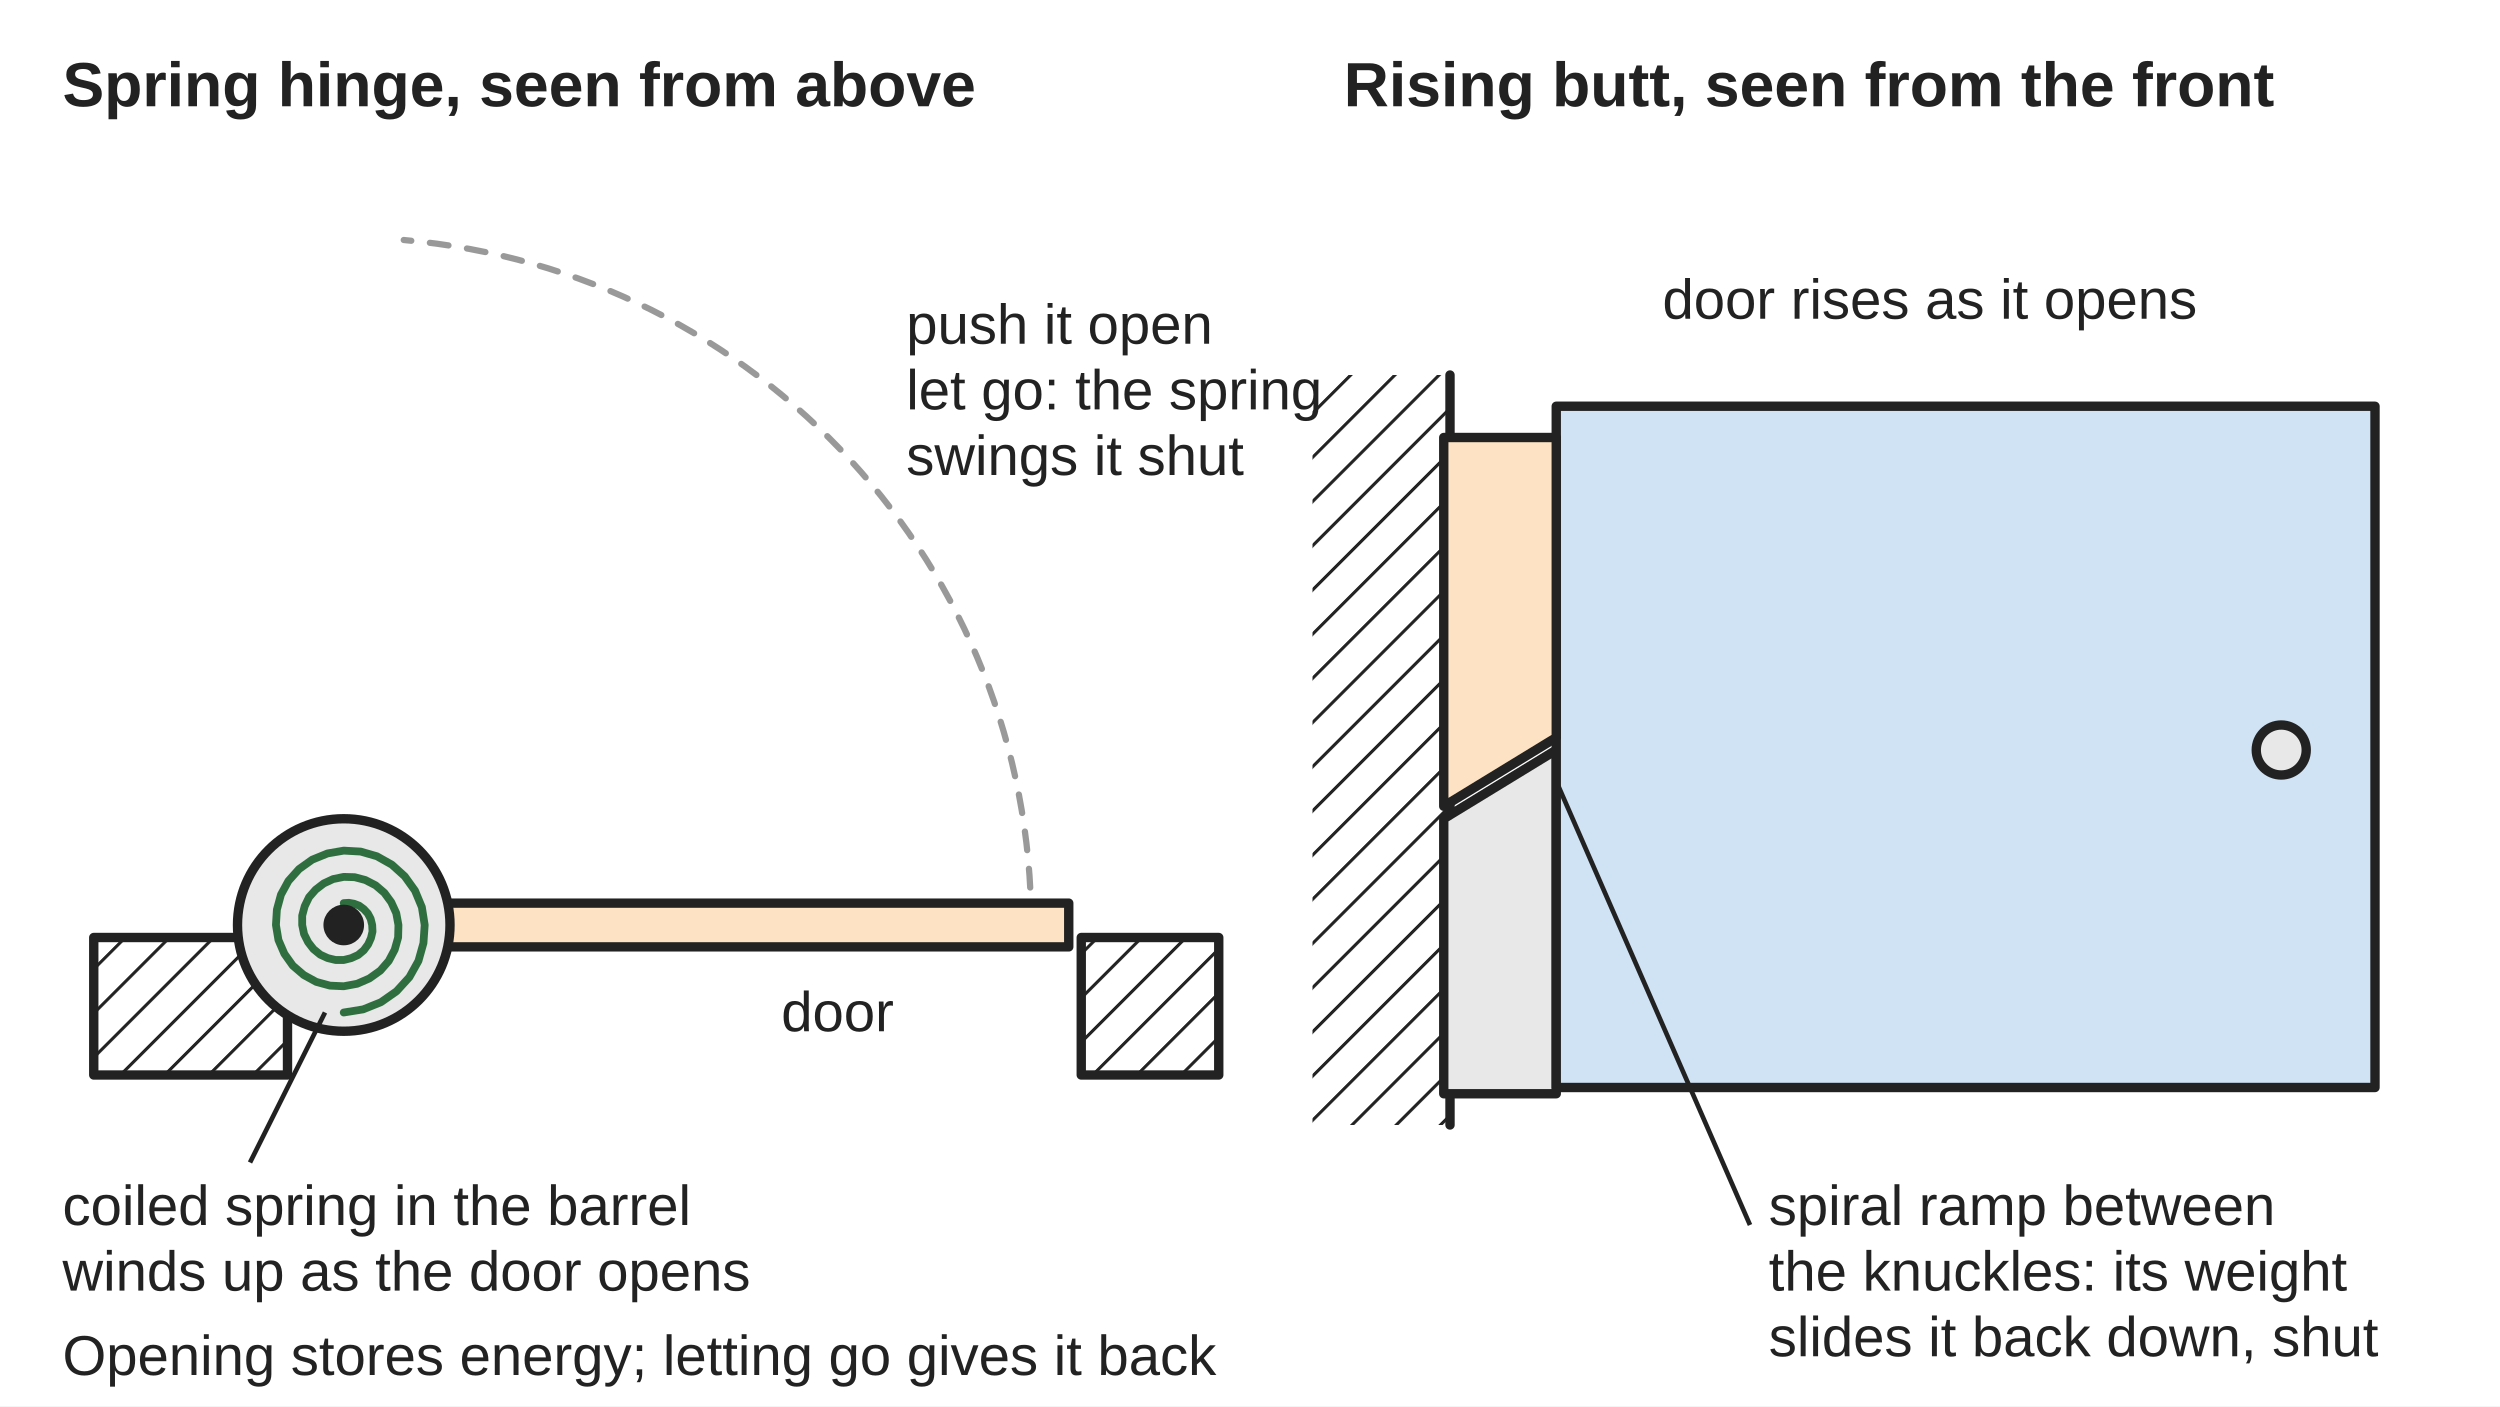
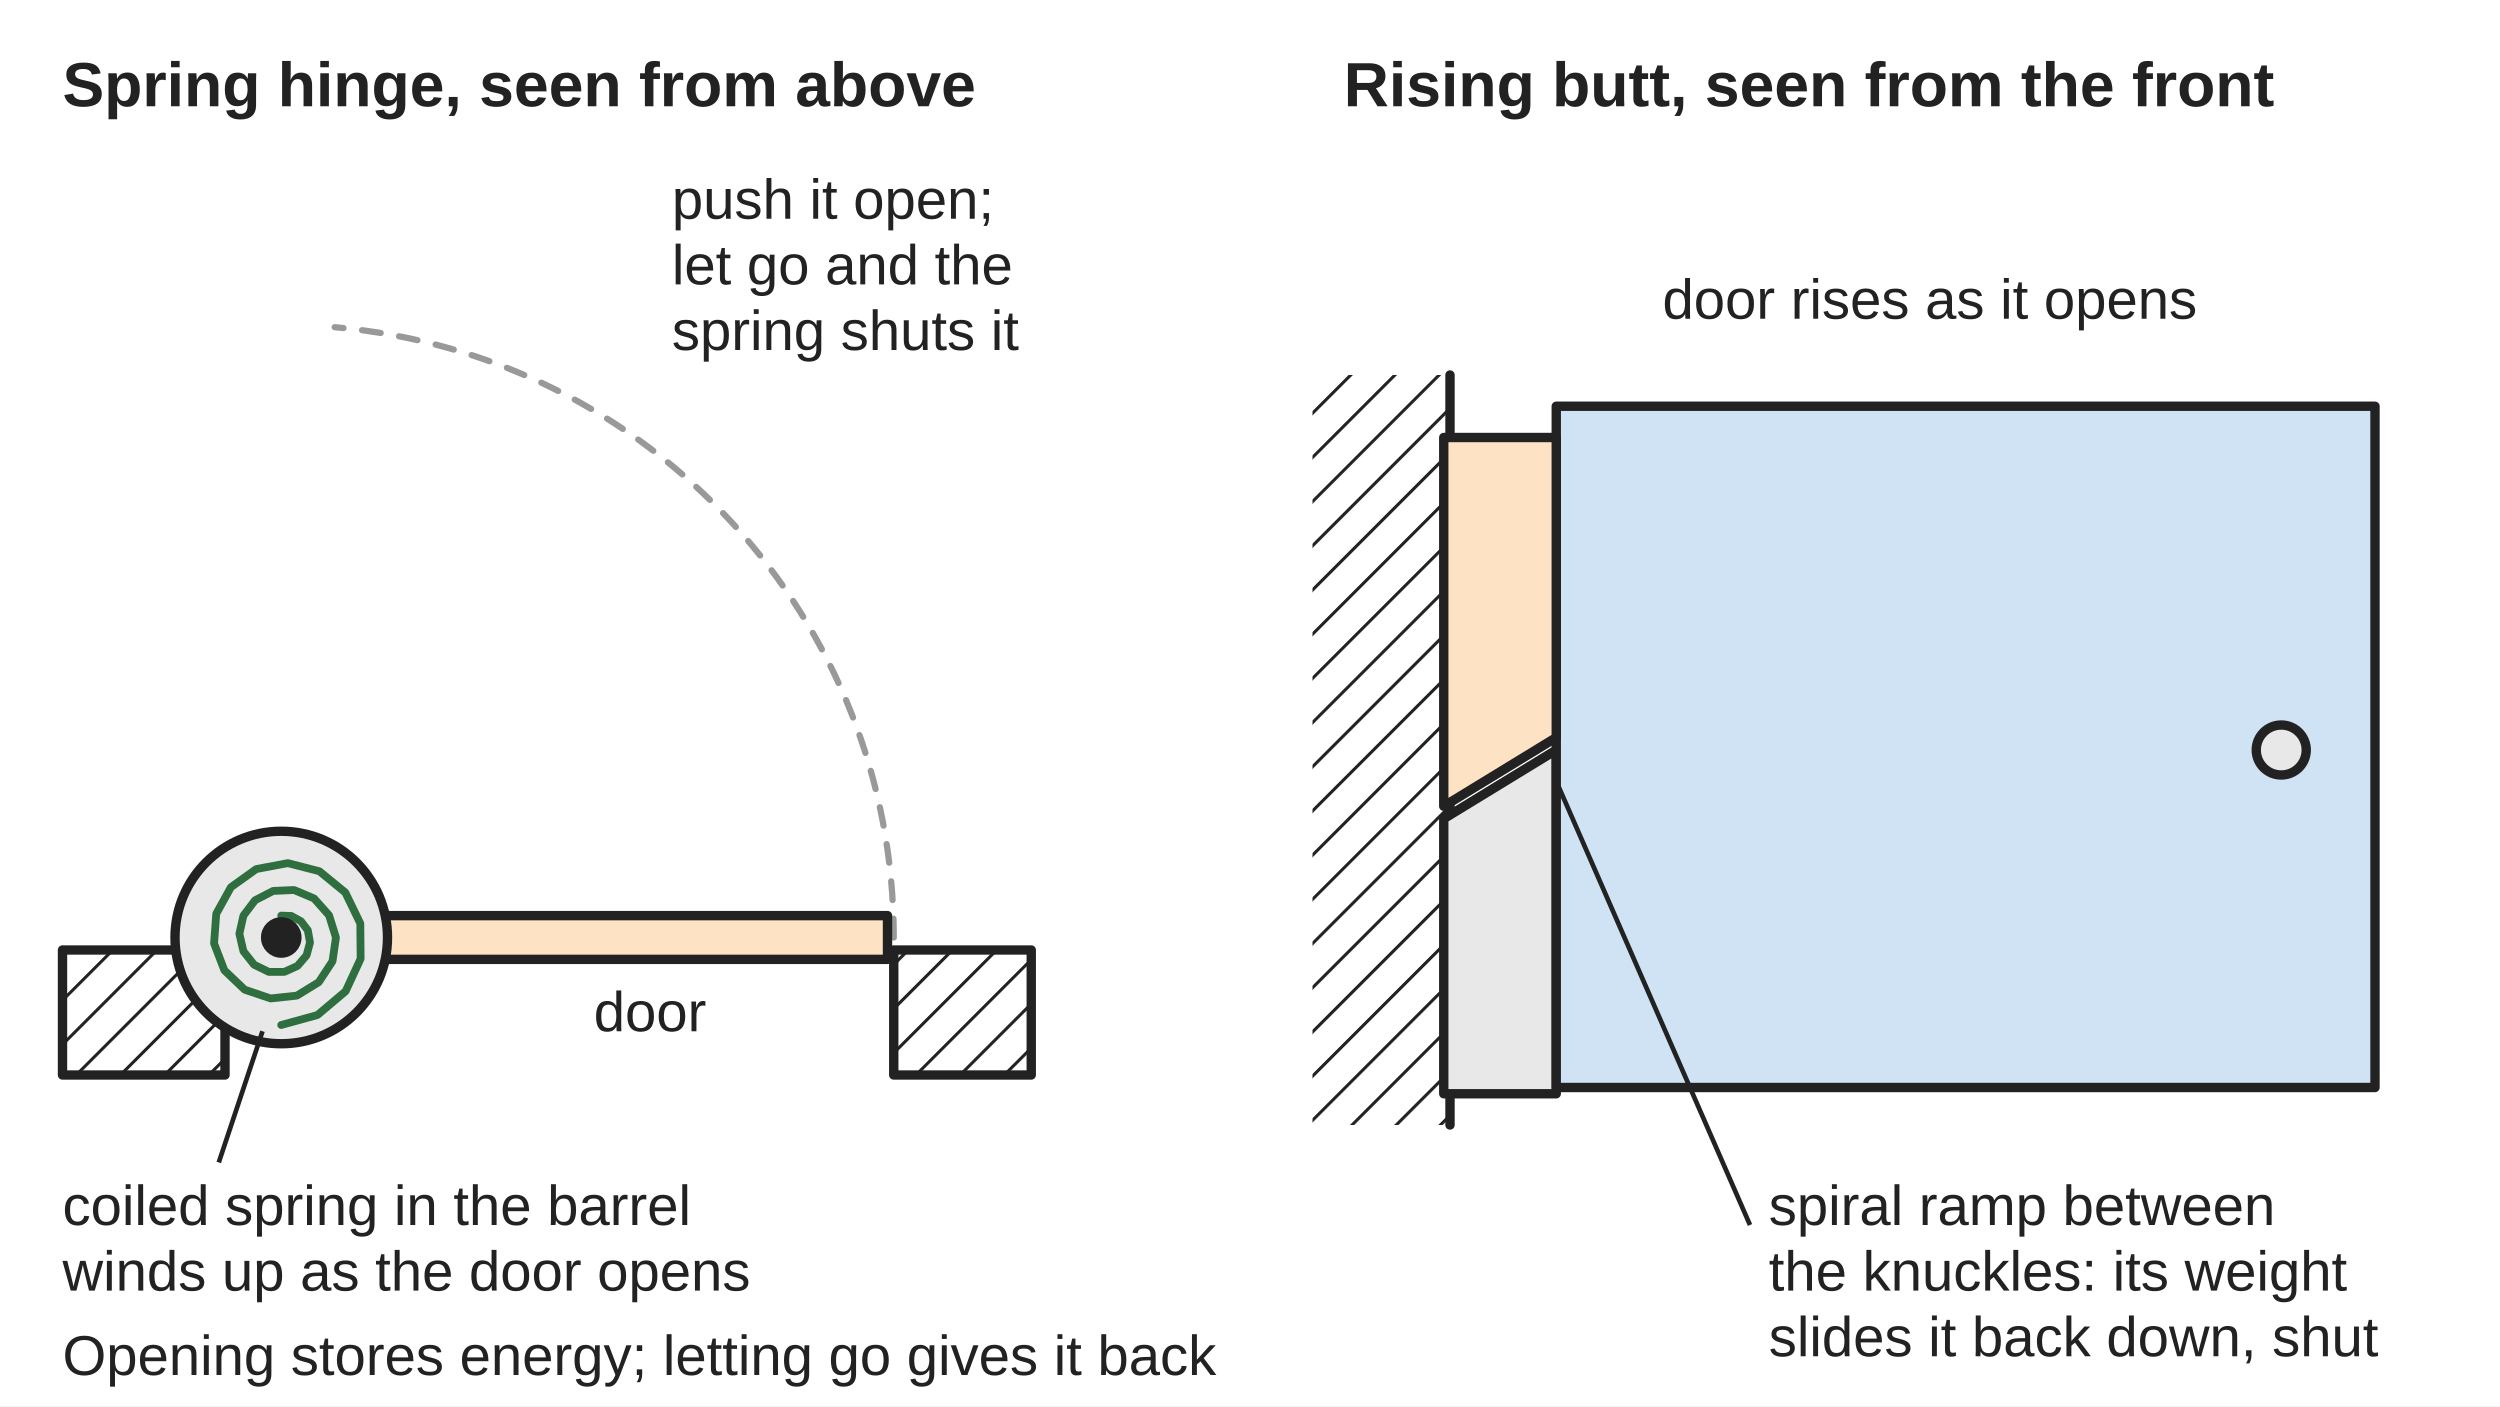
<svg xmlns="http://www.w3.org/2000/svg" viewBox="0 0 800 450" width="800" height="450" role="img">
  <rect width="800" height="450" fill="#ffffff" />
  <defs>
    <marker id="ah" viewBox="0 0 10 10" refX="8" refY="5" markerWidth="5" markerHeight="5" orient="auto-start-reverse">
      <path d="M0,0 L10,5 L0,10 z" fill="#d1495b" />
    </marker>
    <pattern id="hatch" width="10" height="10" patternUnits="userSpaceOnUse" patternTransform="rotate(45)">
      <line x1="0" y1="0" x2="0" y2="10" stroke="#222" stroke-width="2" />
    </pattern>
  </defs>
  <g stroke="#222" stroke-width="3" stroke-linejoin="round" stroke-linecap="round">
-     <rect x="30" y="300" width="62" height="44" fill="url(#hatch)" />
-     <rect x="346" y="300" width="44" height="44" fill="url(#hatch)" />
-     <path d="M330,296 A220,220 0 0 0 129.2,76.8" fill="none" stroke="#999999" stroke-width="2" stroke-dasharray="6 6" />
+     <rect x="20" y="304" width="52" height="40" fill="url(#hatch)" />
+     <rect x="286" y="304" width="44" height="40" fill="url(#hatch)" />
+     <path d="M286,300 A196,196 0 0 0 107.1,104.7" fill="none" stroke="#999999" stroke-width="2" stroke-dasharray="6 6" />
    <g>
-       <animateTransform attributeName="transform" type="rotate" values="0 110 296;0 110 296;-3.7 110 296;-13.3 110 296;-26.9 110 296;-42.5 110 296;-58.1 110 296;-71.7 110 296;-81.3 110 296;-85 110 296;-85 110 296;-83.7 110 296;-79.7 110 296;-73 110 296;-63.8 110 296;-51.8 110 296;-37.2 110 296;-19.9 110 296;0 110 296;0 110 296" keyTimes="0;0.08;0.115;0.15;0.185;0.22;0.255;0.29;0.325;0.36;0.52;0.555;0.59;0.625;0.66;0.695;0.73;0.765;0.8;1" dur="5s" repeatCount="indefinite" />
-       <rect x="110" y="289" width="232" height="14" fill="#fde2c4" />
+       <animateTransform attributeName="transform" type="rotate" values="0 90 300;0 90 300;-8.8 90 300;-29.9 90 300;-55.1 90 300;-76.2 90 300;-85 90 300;-85 90 300;-81.6 90 300;-71.4 90 300;-54.4 90 300;-30.6 90 300;0 90 300;0 90 300" keyTimes="0;0.08;0.136;0.192;0.248;0.304;0.36;0.52;0.576;0.632;0.688;0.744;0.8;1" dur="5s" repeatCount="indefinite" />
+       <rect x="90" y="293" width="194" height="14" fill="#fde2c4" />
    </g>
-     <circle cx="110" cy="296" r="34" fill="#e8e8e8" />
-     <path d="M110,289 L111.6,288.9 L113.3,289.2 L114.9,289.8 L116.4,290.9 L117.7,292.3 L118.6,294 L119.1,296 L119.2,298.1 L118.7,300.2 L117.8,302.2 L116.4,304.1 L114.6,305.6 L112.4,306.6 L110,307.2 L107.4,307.2 L104.9,306.6 L102.5,305.5 L100.3,303.7 L98.6,301.5 L97.3,298.9 L96.7,296 L96.7,293 L97.5,290 L98.9,287.1 L101,284.7 L103.6,282.7 L106.6,281.3 L110,280.6 L113.5,280.7 L116.9,281.6 L120.2,283.3 L123,285.7 L125.2,288.7 L126.8,292.2 L127.5,296 L127.4,300 L126.3,303.9 L124.4,307.5 L121.7,310.6 L118.2,313.1 L114.3,314.8 L110,315.6 L105.6,315.4 L101.2,314.2 L97.2,312 L93.7,309 L91,305.2 L89.1,300.8 L88.3,296 L88.6,291.1 L89.9,286.3 L92.3,281.9 L95.7,278.1 L99.9,275.1 L104.8,273.1 L110,272.2 L115.4,272.5 L120.6,274 L125.4,276.7 L129.5,280.4 L132.8,285 L135,290.3 L135.9,296 L135.5,301.8 L133.9,307.5 L131,312.7 L126.9,317.2 L121.9,320.7 L116.2,323 L110,324" fill="none" stroke="#2f6f3f" stroke-width="2.5">
-       <animate attributeName="d" values="M110,289 L111.6,288.9 L113.3,289.2 L114.9,289.8 L116.4,290.9 L117.7,292.3 L118.6,294 L119.1,296 L119.2,298.1 L118.7,300.2 L117.8,302.2 L116.4,304.1 L114.6,305.6 L112.4,306.6 L110,307.2 L107.4,307.2 L104.9,306.6 L102.5,305.5 L100.3,303.7 L98.6,301.5 L97.3,298.9 L96.7,296 L96.7,293 L97.5,290 L98.9,287.1 L101,284.7 L103.6,282.7 L106.6,281.3 L110,280.6 L113.5,280.7 L116.9,281.6 L120.2,283.3 L123,285.7 L125.2,288.7 L126.8,292.2 L127.5,296 L127.4,300 L126.3,303.9 L124.4,307.5 L121.7,310.6 L118.2,313.1 L114.3,314.8 L110,315.6 L105.6,315.4 L101.2,314.2 L97.2,312 L93.7,309 L91,305.2 L89.1,300.8 L88.3,296 L88.6,291.1 L89.9,286.3 L92.3,281.9 L95.7,278.1 L99.9,275.1 L104.8,273.1 L110,272.2 L115.4,272.5 L120.6,274 L125.4,276.7 L129.5,280.4 L132.8,285 L135,290.3 L135.9,296 L135.5,301.8 L133.9,307.5 L131,312.7 L126.9,317.2 L121.9,320.7 L116.2,323 L110,324;M110,289 L111.6,288.9 L113.3,289.2 L114.9,289.8 L116.4,290.9 L117.7,292.3 L118.6,294 L119.1,296 L119.2,298.1 L118.7,300.2 L117.8,302.2 L116.4,304.1 L114.6,305.6 L112.4,306.6 L110,307.2 L107.4,307.2 L104.9,306.6 L102.5,305.5 L100.3,303.7 L98.6,301.5 L97.3,298.9 L96.7,296 L96.7,293 L97.5,290 L98.9,287.1 L101,284.7 L103.6,282.7 L106.6,281.3 L110,280.6 L113.5,280.7 L116.9,281.6 L120.2,283.3 L123,285.7 L125.2,288.7 L126.8,292.2 L127.5,296 L127.4,300 L126.3,303.9 L124.4,307.5 L121.7,310.6 L118.2,313.1 L114.3,314.8 L110,315.6 L105.6,315.4 L101.2,314.2 L97.2,312 L93.7,309 L91,305.2 L89.1,300.8 L88.3,296 L88.6,291.1 L89.9,286.3 L92.3,281.9 L95.7,278.1 L99.9,275.1 L104.8,273.1 L110,272.2 L115.4,272.5 L120.6,274 L125.4,276.7 L129.5,280.4 L132.8,285 L135,290.3 L135.9,296 L135.5,301.8 L133.9,307.5 L131,312.7 L126.9,317.2 L121.9,320.7 L116.2,323 L110,324;M109.6,289 L111.2,288.8 L112.9,289 L114.5,289.5 L116.1,290.5 L117.4,291.9 L118.5,293.5 L119.1,295.5 L119.3,297.6 L119,299.7 L118.1,301.8 L116.8,303.7 L115.1,305.3 L113,306.5 L110.6,307.2 L108,307.3 L105.4,306.9 L102.9,305.8 L100.7,304.2 L98.8,302 L97.5,299.5 L96.7,296.6 L96.6,293.6 L97.2,290.5 L98.5,287.6 L100.5,285 L103,282.9 L106.1,281.4 L109.4,280.6 L112.9,280.6 L116.4,281.3 L119.7,282.9 L122.6,285.2 L125,288.2 L126.6,291.6 L127.5,295.4 L127.5,299.4 L126.5,303.4 L124.7,307 L122.1,310.3 L118.7,312.9 L114.8,314.7 L110.5,315.6 L106.1,315.5 L101.7,314.4 L97.6,312.3 L94,309.3 L91.2,305.6 L89.2,301.2 L88.3,296.4 L88.5,291.5 L89.7,286.7 L92.1,282.2 L95.4,278.3 L99.6,275.2 L104.5,273.2 L109.7,272.2 L115.1,272.4 L120.3,273.9 L125.2,276.5 L129.4,280.2 L132.7,284.8 L134.9,290.1 L135.9,295.8 L135.6,301.7 L133.9,307.4 L131,312.6 L127,317.1 L121.9,320.7 L116.2,323 L110,324;M108.4,289.2 L110,288.7 L111.7,288.6 L113.4,288.9 L115.1,289.6 L116.7,290.8 L118,292.3 L118.9,294.1 L119.4,296.2 L119.4,298.4 L118.9,300.6 L117.9,302.7 L116.3,304.5 L114.4,306 L112.1,307 L109.5,307.5 L106.9,307.4 L104.2,306.6 L101.8,305.3 L99.6,303.4 L98,300.9 L96.9,298.1 L96.4,295.1 L96.7,292 L97.7,288.9 L99.4,286.1 L101.7,283.7 L104.6,281.9 L107.9,280.7 L111.4,280.4 L115,280.8 L118.4,282.1 L121.6,284.1 L124.2,286.9 L126.2,290.2 L127.4,294 L127.7,298 L127.1,302 L125.5,305.9 L123.1,309.3 L119.9,312.2 L116.1,314.3 L111.8,315.5 L107.3,315.7 L102.8,314.9 L98.6,313 L94.8,310.2 L91.7,306.6 L89.5,302.3 L88.4,297.5 L88.3,292.5 L89.3,287.6 L91.5,283 L94.7,278.9 L98.8,275.7 L103.6,273.4 L108.9,272.2 L114.3,272.3 L119.7,273.6 L124.7,276.1 L129,279.8 L132.5,284.3 L134.8,289.6 L135.9,295.4 L135.7,301.3 L134.1,307.1 L131.2,312.4 L127.1,317 L122.1,320.6 L116.3,323 L110,324;M106.8,289.8 L108.3,288.9 L109.9,288.4 L111.8,288.3 L113.6,288.6 L115.4,289.4 L117,290.6 L118.3,292.3 L119.2,294.2 L119.7,296.4 L119.6,298.7 L119,301 L117.9,303.1 L116.2,305 L114.1,306.4 L111.7,307.4 L109,307.8 L106.2,307.5 L103.5,306.6 L101.1,305 L99,302.9 L97.4,300.3 L96.5,297.3 L96.2,294.1 L96.7,290.9 L98,287.9 L100,285.1 L102.6,282.8 L105.7,281.2 L109.2,280.3 L112.9,280.3 L116.5,281.1 L120,282.7 L123,285.2 L125.4,288.3 L127,291.9 L127.8,295.9 L127.6,300.1 L126.5,304.1 L124.4,307.9 L121.5,311.1 L117.8,313.6 L113.7,315.3 L109.1,315.9 L104.5,315.4 L100.1,313.9 L96,311.4 L92.6,308 L90.1,303.8 L88.5,299 L88.1,294 L88.8,289 L90.8,284.1 L93.8,279.8 L97.8,276.3 L102.5,273.7 L107.8,272.3 L113.3,272.1 L118.8,273.2 L123.9,275.6 L128.5,279.1 L132.1,283.7 L134.6,289 L135.9,294.8 L135.8,300.8 L134.2,306.7 L131.4,312.1 L127.3,316.8 L122.2,320.5 L116.3,323 L110,324;M105.3,290.8 L106.5,289.6 L108,288.7 L109.7,288.1 L111.6,288 L113.6,288.3 L115.5,289.1 L117.1,290.4 L118.5,292.1 L119.5,294.1 L120,296.4 L119.9,298.8 L119.3,301.2 L118,303.4 L116.3,305.3 L114,306.8 L111.5,307.7 L108.7,308 L105.8,307.7 L103,306.6 L100.5,304.9 L98.5,302.6 L96.9,299.8 L96.1,296.7 L96,293.4 L96.8,290.1 L98.3,287 L100.5,284.3 L103.4,282.1 L106.7,280.6 L110.4,280 L114.2,280.2 L117.9,281.4 L121.3,283.4 L124.1,286.2 L126.3,289.7 L127.6,293.6 L128,297.8 L127.4,302 L125.8,306.1 L123.2,309.7 L119.8,312.6 L115.7,314.7 L111.2,315.9 L106.5,315.9 L101.9,314.8 L97.5,312.6 L93.8,309.5 L90.8,305.5 L88.8,300.8 L88,295.7 L88.4,290.5 L90,285.5 L92.7,280.9 L96.6,277.1 L101.2,274.2 L106.5,272.5 L112.1,272 L117.7,272.9 L123,275 L127.8,278.4 L131.6,282.9 L134.4,288.2 L135.8,294.1 L135.9,300.2 L134.5,306.2 L131.6,311.8 L127.6,316.6 L122.4,320.4 L116.4,322.9 L110,324;M104.1,292.3 L104.9,290.8 L106.1,289.5 L107.7,288.4 L109.5,287.8 L111.5,287.6 L113.6,288 L115.6,288.8 L117.3,290.1 L118.8,291.9 L119.8,294.1 L120.3,296.4 L120.2,298.9 L119.5,301.4 L118.1,303.7 L116.2,305.7 L113.9,307.1 L111.1,308 L108.2,308.3 L105.3,307.8 L102.4,306.6 L99.9,304.7 L97.9,302.2 L96.5,299.2 L95.8,295.9 L95.9,292.5 L96.9,289.1 L98.7,286 L101.2,283.4 L104.3,281.4 L107.9,280.1 L111.8,279.8 L115.6,280.4 L119.3,281.9 L122.6,284.3 L125.3,287.5 L127.2,291.3 L128.1,295.5 L128,299.8 L126.9,304.1 L124.7,308.1 L121.6,311.4 L117.7,314 L113.3,315.6 L108.5,316.1 L103.7,315.5 L99.1,313.7 L95,310.9 L91.7,307.1 L89.3,302.5 L88,297.4 L88,292.1 L89.3,286.9 L91.8,282.1 L95.4,278 L100,274.8 L105.2,272.7 L110.9,271.9 L116.6,272.5 L122.1,274.5 L127.1,277.8 L131.2,282.2 L134.1,287.5 L135.8,293.4 L136,299.6 L134.6,305.7 L131.9,311.5 L127.8,316.4 L122.6,320.3 L116.6,322.9 L110,324;M103.4,293.8 L103.8,292.1 L104.7,290.5 L106,289.2 L107.7,288.1 L109.7,287.5 L111.8,287.4 L113.9,287.8 L116,288.7 L117.8,290.2 L119.2,292.1 L120.2,294.4 L120.6,296.9 L120.3,299.5 L119.4,302 L117.9,304.3 L115.8,306.3 L113.3,307.6 L110.4,308.4 L107.4,308.4 L104.3,307.7 L101.5,306.2 L99,304.1 L97.2,301.3 L96,298.1 L95.6,294.7 L96,291.1 L97.3,287.8 L99.5,284.7 L102.4,282.3 L105.8,280.6 L109.6,279.7 L113.6,279.8 L117.5,280.9 L121.1,282.9 L124.2,285.7 L126.5,289.3 L127.9,293.5 L128.3,297.9 L127.6,302.3 L125.8,306.5 L123.1,310.2 L119.4,313.2 L115.1,315.2 L110.3,316.2 L105.4,316 L100.6,314.6 L96.2,312 L92.6,308.4 L89.8,304 L88.2,298.9 L87.8,293.6 L88.8,288.2 L91,283.2 L94.4,278.8 L98.9,275.3 L104.1,272.9 L109.8,271.9 L115.7,272.3 L121.3,274.1 L126.5,277.2 L130.7,281.5 L133.9,286.8 L135.7,292.8 L136,299.1 L134.8,305.3 L132.1,311.2 L128,316.3 L122.8,320.2 L116.6,322.9 L110,324;M103.1,294.9 L103.3,293.2 L103.9,291.5 L105,289.9 L106.5,288.6 L108.3,287.7 L110.4,287.2 L112.6,287.3 L114.8,287.9 L116.8,289.1 L118.6,290.8 L119.8,293 L120.6,295.4 L120.7,298.1 L120.2,300.7 L118.9,303.2 L117.1,305.4 L114.7,307.1 L111.9,308.2 L108.9,308.7 L105.8,308.3 L102.7,307.1 L100,305.3 L97.8,302.7 L96.3,299.6 L95.5,296.2 L95.6,292.6 L96.6,289.1 L98.4,285.9 L101,283.1 L104.3,281 L108.1,279.8 L112.1,279.5 L116.1,280.3 L119.9,282 L123.3,284.6 L125.9,288 L127.7,292 L128.4,296.4 L128,301 L126.5,305.3 L124,309.3 L120.5,312.5 L116.3,314.9 L111.6,316.1 L106.6,316.2 L101.7,315.1 L97.1,312.7 L93.2,309.3 L90.2,305 L88.4,300 L87.7,294.6 L88.5,289.1 L90.5,284 L93.8,279.4 L98.1,275.7 L103.3,273.2 L109.1,271.9 L115,272.1 L120.7,273.8 L126,276.8 L130.4,281.1 L133.7,286.3 L135.6,292.3 L136.1,298.7 L134.9,305 L132.2,311 L128.2,316.1 L122.9,320.2 L116.7,322.9 L110,324;M103,295.4 L103.1,293.6 L103.6,291.8 L104.6,290.2 L106.1,288.8 L107.9,287.8 L109.9,287.2 L112.1,287.2 L114.4,287.7 L116.4,288.8 L118.3,290.4 L119.7,292.4 L120.5,294.9 L120.8,297.5 L120.4,300.2 L119.3,302.8 L117.6,305.1 L115.3,306.9 L112.5,308.1 L109.5,308.7 L106.3,308.5 L103.2,307.5 L100.5,305.7 L98.1,303.2 L96.4,300.2 L95.5,296.8 L95.5,293.2 L96.3,289.6 L98,286.3 L100.6,283.4 L103.8,281.3 L107.5,279.9 L111.5,279.5 L115.6,280.1 L119.5,281.6 L122.9,284.2 L125.7,287.5 L127.5,291.5 L128.4,295.9 L128.2,300.5 L126.8,304.9 L124.4,308.9 L121,312.2 L116.8,314.7 L112.1,316.1 L107.1,316.3 L102.1,315.2 L97.5,313 L93.5,309.6 L90.4,305.3 L88.4,300.4 L87.7,295 L88.4,289.5 L90.3,284.3 L93.6,279.6 L97.9,275.9 L103,273.2 L108.8,271.9 L114.7,272.1 L120.5,273.7 L125.8,276.7 L130.3,280.9 L133.6,286.2 L135.6,292.2 L136.1,298.5 L135,304.9 L132.3,310.9 L128.2,316.1 L122.9,320.2 L116.7,322.9 L110,324;M103,295.4 L103.1,293.6 L103.6,291.8 L104.6,290.2 L106.1,288.8 L107.9,287.8 L109.9,287.2 L112.1,287.2 L114.4,287.7 L116.4,288.8 L118.3,290.4 L119.7,292.4 L120.5,294.9 L120.8,297.5 L120.4,300.2 L119.3,302.8 L117.6,305.1 L115.3,306.9 L112.5,308.1 L109.5,308.7 L106.3,308.5 L103.2,307.5 L100.5,305.7 L98.1,303.2 L96.4,300.2 L95.5,296.8 L95.5,293.2 L96.3,289.6 L98,286.3 L100.6,283.4 L103.8,281.3 L107.5,279.9 L111.5,279.5 L115.6,280.1 L119.5,281.6 L122.9,284.2 L125.7,287.5 L127.5,291.5 L128.4,295.9 L128.2,300.5 L126.8,304.9 L124.4,308.9 L121,312.2 L116.8,314.7 L112.1,316.1 L107.1,316.3 L102.1,315.2 L97.5,313 L93.5,309.6 L90.4,305.3 L88.4,300.4 L87.7,295 L88.4,289.5 L90.3,284.3 L93.6,279.6 L97.9,275.9 L103,273.2 L108.8,271.9 L114.7,272.1 L120.5,273.7 L125.8,276.7 L130.3,280.9 L133.6,286.2 L135.6,292.2 L136.1,298.5 L135,304.9 L132.3,310.9 L128.2,316.1 L122.9,320.2 L116.7,322.9 L110,324;M103,295.2 L103.2,293.5 L103.7,291.7 L104.8,290.1 L106.2,288.7 L108,287.7 L110.1,287.2 L112.3,287.2 L114.5,287.8 L116.6,288.9 L118.4,290.5 L119.7,292.6 L120.6,295.1 L120.8,297.7 L120.3,300.4 L119.2,302.9 L117.4,305.2 L115.1,307 L112.3,308.2 L109.3,308.7 L106.1,308.4 L103.1,307.3 L100.3,305.5 L98,303 L96.4,300 L95.5,296.6 L95.5,293 L96.4,289.4 L98.2,286.1 L100.7,283.3 L104,281.2 L107.7,279.9 L111.7,279.5 L115.8,280.1 L119.6,281.8 L123,284.3 L125.7,287.7 L127.6,291.7 L128.4,296.1 L128.1,300.6 L126.7,305 L124.2,309 L120.8,312.4 L116.6,314.8 L111.9,316.1 L106.9,316.3 L102,315.2 L97.4,312.9 L93.4,309.5 L90.3,305.2 L88.4,300.2 L87.7,294.8 L88.4,289.4 L90.4,284.2 L93.6,279.5 L98,275.8 L103.1,273.2 L108.9,271.9 L114.8,272.1 L120.6,273.7 L125.9,276.7 L130.3,281 L133.7,286.2 L135.6,292.2 L136.1,298.6 L134.9,304.9 L132.3,310.9 L128.2,316.1 L122.9,320.2 L116.7,322.9 L110,324;M103.1,294.7 L103.3,293 L104,291.3 L105.2,289.7 L106.7,288.5 L108.6,287.6 L110.7,287.2 L112.9,287.4 L115,288.1 L117,289.3 L118.7,291 L119.9,293.2 L120.6,295.7 L120.7,298.3 L120,301 L118.8,303.4 L116.9,305.6 L114.5,307.2 L111.7,308.3 L108.6,308.6 L105.5,308.2 L102.5,307 L99.9,305.1 L97.7,302.5 L96.2,299.4 L95.5,295.9 L95.7,292.4 L96.7,288.9 L98.6,285.7 L101.3,283 L104.6,280.9 L108.3,279.8 L112.4,279.6 L116.4,280.3 L120.1,282.1 L123.4,284.8 L126,288.2 L127.7,292.3 L128.4,296.7 L128,301.2 L126.4,305.5 L123.9,309.4 L120.4,312.6 L116.1,314.9 L111.4,316.2 L106.4,316.2 L101.5,315 L97,312.6 L93.1,309.1 L90.2,304.8 L88.3,299.8 L87.8,294.4 L88.5,289 L90.6,283.8 L93.9,279.3 L98.3,275.6 L103.5,273.1 L109.2,271.9 L115.1,272.1 L120.8,273.8 L126.1,276.9 L130.5,281.1 L133.7,286.4 L135.6,292.4 L136.1,298.8 L134.9,305.1 L132.2,311 L128.1,316.1 L122.9,320.2 L116.7,322.9 L110,324;M103.3,294 L103.7,292.3 L104.6,290.6 L105.9,289.3 L107.5,288.2 L109.5,287.5 L111.6,287.3 L113.7,287.7 L115.8,288.6 L117.6,290 L119.1,291.9 L120.1,294.2 L120.6,296.7 L120.4,299.3 L119.5,301.9 L118.1,304.2 L116,306.2 L113.5,307.6 L110.6,308.4 L107.6,308.5 L104.5,307.8 L101.7,306.4 L99.2,304.2 L97.2,301.5 L96,298.3 L95.5,294.9 L96,291.3 L97.2,287.9 L99.3,284.9 L102.2,282.4 L105.6,280.6 L109.4,279.7 L113.4,279.7 L117.3,280.8 L121,282.7 L124.1,285.6 L126.4,289.2 L127.9,293.3 L128.3,297.7 L127.7,302.1 L125.9,306.3 L123.2,310.1 L119.6,313.1 L115.3,315.2 L110.5,316.2 L105.6,316 L100.8,314.6 L96.4,312.1 L92.6,308.5 L89.9,304.1 L88.2,299.1 L87.8,293.7 L88.7,288.3 L90.9,283.3 L94.4,278.9 L98.8,275.3 L104,273 L109.7,271.9 L115.6,272.2 L121.2,274 L126.4,277.1 L130.7,281.5 L133.9,286.7 L135.7,292.7 L136,299 L134.8,305.3 L132.1,311.1 L128,316.2 L122.8,320.2 L116.7,322.9 L110,324;M103.7,292.9 L104.4,291.3 L105.5,289.9 L107,288.7 L108.8,287.9 L110.8,287.5 L112.8,287.7 L114.9,288.3 L116.8,289.5 L118.4,291.2 L119.6,293.2 L120.3,295.6 L120.4,298.1 L119.9,300.6 L118.7,303 L117,305.2 L114.7,306.8 L112,307.9 L109.1,308.4 L106.1,308.1 L103.2,307.1 L100.5,305.3 L98.3,303 L96.7,300.1 L95.8,296.8 L95.7,293.4 L96.5,289.9 L98.1,286.7 L100.5,283.9 L103.5,281.7 L107,280.3 L110.9,279.7 L114.8,280.1 L118.6,281.5 L122,283.7 L124.9,286.8 L126.9,290.5 L128,294.6 L128.2,299 L127.2,303.4 L125.2,307.4 L122.2,310.9 L118.4,313.7 L114,315.5 L109.3,316.2 L104.4,315.7 L99.7,314.1 L95.5,311.3 L92,307.6 L89.5,303.1 L88.1,298.1 L87.9,292.7 L89.1,287.5 L91.5,282.6 L95,278.3 L99.5,275 L104.7,272.8 L110.4,271.9 L116.2,272.4 L121.8,274.3 L126.8,277.5 L131,281.9 L134,287.2 L135.7,293.1 L136,299.4 L134.7,305.6 L132,311.3 L127.9,316.4 L122.7,320.3 L116.6,322.9 L110,324;M104.5,291.7 L105.5,290.3 L106.8,289.1 L108.5,288.2 L110.4,287.8 L112.4,287.8 L114.4,288.4 L116.3,289.4 L117.9,290.9 L119.1,292.8 L119.9,295 L120.2,297.4 L119.9,299.9 L118.9,302.2 L117.4,304.4 L115.4,306.2 L112.9,307.4 L110.1,308.1 L107.2,308.1 L104.3,307.4 L101.6,305.9 L99.3,303.9 L97.4,301.2 L96.3,298.2 L95.8,294.9 L96.2,291.5 L97.4,288.2 L99.4,285.3 L102.1,282.8 L105.3,281 L108.9,280 L112.8,279.9 L116.6,280.8 L120.1,282.5 L123.3,285.1 L125.7,288.4 L127.4,292.2 L128.1,296.4 L127.8,300.7 L126.4,304.9 L124.1,308.7 L120.9,311.9 L116.9,314.3 L112.5,315.7 L107.7,316.1 L103,315.3 L98.5,313.3 L94.5,310.3 L91.3,306.4 L89.1,301.8 L88,296.7 L88.2,291.5 L89.6,286.4 L92.2,281.6 L95.9,277.6 L100.5,274.5 L105.7,272.6 L111.4,271.9 L117.1,272.6 L122.5,274.7 L127.4,278 L131.4,282.5 L134.2,287.8 L135.8,293.7 L135.9,299.8 L134.6,305.9 L131.8,311.6 L127.7,316.5 L122.5,320.4 L116.5,322.9 L110,324;M105.8,290.4 L107.1,289.3 L108.6,288.5 L110.4,288.1 L112.3,288.1 L114.2,288.6 L116,289.6 L117.6,291 L118.8,292.8 L119.6,294.9 L119.9,297.2 L119.7,299.5 L118.8,301.8 L117.5,304 L115.6,305.7 L113.2,307 L110.6,307.8 L107.8,307.9 L105,307.3 L102.3,306.1 L100,304.3 L98,301.8 L96.7,299 L96.1,295.8 L96.2,292.5 L97.1,289.3 L98.8,286.3 L101.2,283.7 L104.2,281.8 L107.6,280.5 L111.2,280 L115,280.5 L118.6,281.8 L121.9,284 L124.6,286.9 L126.6,290.4 L127.7,294.4 L127.9,298.6 L127.1,302.8 L125.3,306.7 L122.6,310.2 L119.1,313 L115,314.9 L110.5,315.9 L105.8,315.8 L101.2,314.5 L97,312.2 L93.4,309 L90.5,304.9 L88.7,300.2 L88,295.1 L88.5,290 L90.2,285 L93.1,280.6 L97,276.8 L101.6,274 L106.9,272.4 L112.5,272 L118.1,273 L123.4,275.2 L128,278.7 L131.8,283.2 L134.5,288.5 L135.8,294.3 L135.8,300.4 L134.4,306.4 L131.6,311.9 L127.5,316.7 L122.3,320.5 L116.4,322.9 L110,324;M107.6,289.4 L109.1,288.8 L110.8,288.4 L112.6,288.6 L114.4,289.1 L116.1,290.1 L117.5,291.5 L118.7,293.2 L119.4,295.2 L119.6,297.4 L119.3,299.7 L118.5,301.9 L117.1,303.8 L115.3,305.5 L113.1,306.8 L110.6,307.5 L107.9,307.6 L105.2,307.1 L102.6,306 L100.3,304.2 L98.4,301.9 L97.1,299.2 L96.4,296.2 L96.4,293 L97.2,289.9 L98.7,286.9 L100.8,284.4 L103.6,282.3 L106.8,280.9 L110.3,280.3 L114,280.5 L117.5,281.5 L120.8,283.4 L123.6,286 L125.8,289.3 L127.2,293 L127.8,297 L127.4,301.1 L126,305.1 L123.8,308.7 L120.7,311.7 L117,314 L112.7,315.4 L108.2,315.8 L103.7,315.2 L99.3,313.5 L95.4,310.8 L92.2,307.3 L89.8,303 L88.4,298.3 L88.2,293.3 L89.1,288.3 L91.1,283.5 L94.3,279.4 L98.3,276 L103.1,273.5 L108.3,272.3 L113.8,272.2 L119.3,273.4 L124.3,275.9 L128.7,279.5 L132.3,284 L134.7,289.3 L135.9,295.1 L135.7,301.1 L134.2,306.9 L131.3,312.3 L127.2,316.9 L122.1,320.6 L116.3,323 L110,324;M110,289 L111.6,288.9 L113.3,289.2 L114.9,289.8 L116.4,290.9 L117.7,292.3 L118.6,294 L119.1,296 L119.2,298.1 L118.7,300.2 L117.8,302.2 L116.4,304.1 L114.6,305.6 L112.4,306.6 L110,307.2 L107.4,307.2 L104.9,306.6 L102.5,305.5 L100.3,303.7 L98.6,301.5 L97.3,298.9 L96.7,296 L96.7,293 L97.5,290 L98.9,287.1 L101,284.7 L103.6,282.7 L106.6,281.3 L110,280.6 L113.5,280.7 L116.9,281.6 L120.2,283.3 L123,285.7 L125.2,288.7 L126.8,292.2 L127.5,296 L127.4,300 L126.3,303.9 L124.4,307.5 L121.7,310.6 L118.2,313.1 L114.3,314.8 L110,315.6 L105.6,315.4 L101.2,314.2 L97.2,312 L93.7,309 L91,305.2 L89.1,300.8 L88.3,296 L88.6,291.1 L89.9,286.3 L92.3,281.9 L95.7,278.1 L99.9,275.1 L104.8,273.1 L110,272.2 L115.4,272.5 L120.6,274 L125.4,276.7 L129.5,280.4 L132.8,285 L135,290.3 L135.9,296 L135.5,301.8 L133.9,307.5 L131,312.7 L126.9,317.2 L121.9,320.7 L116.2,323 L110,324;M110,289 L111.6,288.9 L113.3,289.2 L114.9,289.8 L116.4,290.9 L117.7,292.3 L118.6,294 L119.1,296 L119.2,298.1 L118.7,300.2 L117.8,302.2 L116.4,304.1 L114.6,305.6 L112.4,306.6 L110,307.2 L107.4,307.2 L104.9,306.6 L102.5,305.5 L100.3,303.7 L98.6,301.5 L97.3,298.9 L96.7,296 L96.7,293 L97.5,290 L98.9,287.1 L101,284.7 L103.6,282.7 L106.6,281.3 L110,280.6 L113.5,280.7 L116.9,281.6 L120.2,283.3 L123,285.7 L125.2,288.7 L126.8,292.2 L127.5,296 L127.4,300 L126.3,303.9 L124.4,307.5 L121.7,310.6 L118.2,313.1 L114.3,314.8 L110,315.6 L105.6,315.4 L101.2,314.2 L97.2,312 L93.7,309 L91,305.2 L89.1,300.8 L88.3,296 L88.6,291.1 L89.9,286.3 L92.3,281.9 L95.7,278.1 L99.9,275.1 L104.8,273.1 L110,272.2 L115.4,272.5 L120.6,274 L125.4,276.7 L129.5,280.4 L132.8,285 L135,290.3 L135.9,296 L135.5,301.8 L133.9,307.5 L131,312.7 L126.9,317.2 L121.9,320.7 L116.2,323 L110,324" keyTimes="0;0.08;0.115;0.15;0.185;0.22;0.255;0.29;0.325;0.36;0.52;0.555;0.59;0.625;0.66;0.695;0.73;0.765;0.8;1" dur="5s" repeatCount="indefinite" />
+     <circle cx="90" cy="300" r="34" fill="#e8e8e8" />
+     <path d="M90,293 L93.2,293.1 L96.3,294.8 L98.5,297.7 L99.2,301.6 L98.1,305.7 L95.2,309.1 L91,311 L86,311 L81.3,308.7 L77.9,304.4 L76.6,298.8 L77.9,293 L81.6,288.1 L87.4,285.1 L94.1,284.8 L100.5,287.5 L105.3,292.9 L107.5,300 L106.4,307.6 L102,314.3 L95,318.6 L86.6,319.5 L78.3,316.7 L71.8,310.5 L68.5,301.9 L69.2,292.4 L73.9,283.9 L82,278.1 L92.1,276.2 L102.2,278.8 L110.5,285.6 L115.3,295.5 L115.4,306.8 L110.6,317.2 L101.6,324.8 L90,328" fill="none" stroke="#2f6f3f" stroke-width="2.5">
+       <animate attributeName="d" values="M90,293 L93.2,293.1 L96.3,294.8 L98.5,297.7 L99.2,301.6 L98.1,305.7 L95.2,309.1 L91,311 L86,311 L81.3,308.7 L77.9,304.4 L76.6,298.8 L77.9,293 L81.6,288.1 L87.4,285.1 L94.1,284.8 L100.5,287.5 L105.3,292.9 L107.5,300 L106.4,307.6 L102,314.3 L95,318.6 L86.6,319.5 L78.3,316.7 L71.8,310.5 L68.5,301.9 L69.2,292.4 L73.9,283.9 L82,278.1 L92.1,276.2 L102.2,278.8 L110.5,285.6 L115.3,295.5 L115.4,306.8 L110.6,317.2 L101.6,324.8 L90,328;M90,293 L93.2,293.1 L96.3,294.8 L98.5,297.7 L99.2,301.6 L98.1,305.7 L95.2,309.1 L91,311 L86,311 L81.3,308.7 L77.9,304.4 L76.6,298.8 L77.9,293 L81.6,288.1 L87.4,285.1 L94.1,284.8 L100.5,287.5 L105.3,292.9 L107.5,300 L106.4,307.6 L102,314.3 L95,318.6 L86.6,319.5 L78.3,316.7 L71.8,310.5 L68.5,301.9 L69.2,292.4 L73.9,283.9 L82,278.1 L92.1,276.2 L102.2,278.8 L110.5,285.6 L115.3,295.5 L115.4,306.8 L110.6,317.2 L101.6,324.8 L90,328;M88.9,293.1 L92.1,292.7 L95.4,293.9 L98,296.6 L99.3,300.3 L98.8,304.6 L96.4,308.3 L92.3,310.8 L87.4,311.4 L82.4,309.6 L78.5,305.7 L76.6,300.3 L77.2,294.3 L80.5,288.9 L86,285.4 L92.7,284.5 L99.4,286.6 L104.7,291.6 L107.4,298.7 L106.9,306.4 L103,313.4 L96.2,318.2 L87.7,319.7 L79.2,317.4 L72.4,311.4 L68.6,302.9 L68.9,293.3 L73.3,284.5 L81.3,278.4 L91.4,276.1 L101.7,278.5 L110.2,285.2 L115.2,295.1 L115.4,306.5 L110.7,317.1 L101.7,324.8 L90,328;M86.5,293.9 L89.5,292.4 L93,292.4 L96.5,294.1 L98.9,297.3 L99.8,301.6 L98.6,306 L95.4,309.7 L90.7,311.6 L85.3,311.3 L80.4,308.5 L77.1,303.6 L76.2,297.6 L78.2,291.5 L82.8,286.6 L89.3,284.3 L96.5,285 L102.8,288.9 L106.9,295.5 L107.8,303.4 L105,311.2 L98.9,317.1 L90.6,319.8 L81.6,318.6 L73.9,313.5 L69.1,305.3 L68.3,295.5 L72,286.1 L79.5,279.1 L89.7,276.1 L100.4,277.8 L109.5,284.2 L115,294.1 L115.6,305.7 L111,316.6 L101.9,324.7 L90,328;M84.3,296 L86.4,293.3 L89.7,291.8 L93.6,292 L97.3,294.1 L99.7,297.9 L100.2,302.6 L98.4,307.2 L94.5,310.8 L89.2,312.2 L83.5,311.1 L78.8,307.4 L76.1,301.6 L76.3,295.1 L79.5,289 L85.4,284.9 L92.7,283.9 L99.9,286.3 L105.5,291.9 L108.1,299.7 L106.8,308 L101.8,315.2 L93.9,319.4 L84.7,319.7 L76,315.7 L70,308 L67.9,298.2 L70.5,288.2 L77.6,280.3 L87.6,276.2 L98.7,277.1 L108.4,283 L114.7,292.9 L115.8,304.7 L111.4,316.1 L102.2,324.5 L90,328;M83.2,298.3 L84.3,295 L87,292.4 L90.8,291.3 L95,292.1 L98.5,295 L100.5,299.4 L100.2,304.4 L97.4,309 L92.6,312 L86.7,312.4 L81,310 L76.9,305 L75.5,298.4 L77.3,291.6 L82.3,286.3 L89.3,283.7 L97.1,284.6 L103.8,289.2 L107.8,296.6 L107.9,305.2 L104,313.2 L96.7,318.7 L87.3,320.2 L78.1,317.3 L71,310.2 L67.8,300.4 L69.5,290 L76,281.3 L85.9,276.4 L97.3,276.6 L107.6,282.1 L114.3,291.9 L116,303.9 L111.8,315.7 L102.5,324.4 L90,328;M83,299.4 L83.6,295.9 L85.9,292.9 L89.6,291.3 L93.9,291.5 L97.8,293.9 L100.3,298 L100.6,303.2 L98.4,308.1 L93.9,311.6 L88.1,312.7 L82.1,310.9 L77.5,306.3 L75.4,299.8 L76.6,292.9 L81.1,287 L87.9,283.8 L95.8,284.1 L102.9,288.2 L107.5,295.3 L108.2,304 L104.8,312.3 L97.8,318.2 L88.5,320.4 L79,317.9 L71.5,311.1 L67.9,301.4 L69.2,290.8 L75.4,281.8 L85.2,276.6 L96.7,276.4 L107.2,281.7 L114.2,291.5 L116,303.6 L111.9,315.5 L102.6,324.3 L90,328;M83,299.4 L83.6,295.9 L85.9,292.9 L89.6,291.3 L93.9,291.5 L97.8,293.9 L100.3,298 L100.6,303.2 L98.4,308.1 L93.9,311.6 L88.1,312.7 L82.1,310.9 L77.5,306.3 L75.4,299.8 L76.6,292.9 L81.1,287 L87.9,283.8 L95.8,284.1 L102.9,288.2 L107.5,295.3 L108.2,304 L104.8,312.3 L97.8,318.2 L88.5,320.4 L79,317.9 L71.5,311.1 L67.9,301.4 L69.2,290.8 L75.4,281.8 L85.2,276.6 L96.7,276.4 L107.2,281.7 L114.2,291.5 L116,303.6 L111.9,315.5 L102.6,324.3 L90,328;M83.1,299 L83.8,295.6 L86.3,292.7 L90,291.3 L94.3,291.7 L98.1,294.3 L100.4,298.5 L100.5,303.7 L98,308.5 L93.4,311.8 L87.5,312.6 L81.7,310.5 L77.3,305.8 L75.4,299.3 L76.9,292.4 L81.5,286.7 L88.5,283.7 L96.3,284.3 L103.2,288.6 L107.6,295.8 L108.1,304.4 L104.5,312.6 L97.3,318.4 L88,320.3 L78.6,317.7 L71.3,310.8 L67.9,301 L69.3,290.5 L75.6,281.6 L85.5,276.5 L96.9,276.5 L107.3,281.9 L114.3,291.6 L116,303.7 L111.9,315.6 L102.6,324.4 L90,328;M83.4,297.8 L84.7,294.6 L87.6,292.2 L91.5,291.4 L95.6,292.5 L98.9,295.6 L100.5,300.1 L99.8,305.1 L96.8,309.5 L91.8,312.1 L85.9,312.2 L80.4,309.4 L76.7,304.2 L75.6,297.6 L77.8,291 L82.9,285.9 L90.1,283.7 L97.8,285 L104.2,289.8 L107.9,297.3 L107.7,305.9 L103.6,313.7 L96.1,318.9 L86.7,320.2 L77.6,316.9 L70.7,309.7 L67.8,299.9 L69.8,289.6 L76.3,281.1 L86.3,276.4 L97.6,276.7 L107.8,282.3 L114.4,292.1 L115.9,304.1 L111.7,315.8 L102.4,324.4 L90,328;M84.3,295.9 L86.5,293.3 L89.8,291.8 L93.7,292.1 L97.3,294.2 L99.7,298 L100.2,302.7 L98.3,307.3 L94.4,310.8 L89.1,312.2 L83.4,311 L78.7,307.3 L76.1,301.5 L76.3,295 L79.6,289 L85.5,284.9 L92.8,283.9 L100,286.4 L105.6,292 L108.1,299.8 L106.8,308.1 L101.8,315.2 L93.8,319.5 L84.6,319.7 L76,315.6 L69.9,308 L67.9,298.1 L70.6,288.1 L77.6,280.2 L87.7,276.2 L98.8,277.1 L108.5,283 L114.7,292.9 L115.8,304.8 L111.4,316.1 L102.2,324.5 L90,328;M86.4,294 L89.4,292.4 L92.9,292.4 L96.4,294 L98.9,297.2 L99.8,301.5 L98.7,305.9 L95.5,309.6 L90.8,311.6 L85.4,311.4 L80.5,308.6 L77.1,303.8 L76.2,297.7 L78.1,291.5 L82.7,286.7 L89.2,284.3 L96.4,285 L102.7,288.9 L106.9,295.4 L107.8,303.3 L105,311.1 L99,317 L90.7,319.8 L81.7,318.7 L74,313.6 L69.1,305.3 L68.3,295.6 L71.9,286.2 L79.5,279.2 L89.6,276.1 L100.3,277.8 L109.4,284.1 L115,294.1 L115.6,305.7 L111.1,316.6 L102,324.7 L90,328;M90,293 L93.2,293.1 L96.3,294.8 L98.5,297.7 L99.2,301.6 L98.1,305.7 L95.2,309.1 L91,311 L86,311 L81.3,308.7 L77.9,304.4 L76.6,298.8 L77.9,293 L81.6,288.1 L87.4,285.1 L94.1,284.8 L100.5,287.5 L105.3,292.9 L107.5,300 L106.4,307.6 L102,314.3 L95,318.6 L86.6,319.5 L78.3,316.7 L71.8,310.5 L68.5,301.9 L69.2,292.4 L73.9,283.9 L82,278.1 L92.1,276.2 L102.2,278.8 L110.5,285.6 L115.3,295.5 L115.4,306.8 L110.6,317.2 L101.6,324.8 L90,328;M90,293 L93.2,293.1 L96.3,294.8 L98.5,297.7 L99.2,301.6 L98.1,305.7 L95.2,309.1 L91,311 L86,311 L81.3,308.7 L77.9,304.4 L76.6,298.8 L77.9,293 L81.6,288.1 L87.4,285.1 L94.1,284.8 L100.5,287.5 L105.3,292.9 L107.5,300 L106.4,307.6 L102,314.3 L95,318.6 L86.6,319.5 L78.3,316.7 L71.8,310.5 L68.5,301.9 L69.2,292.4 L73.9,283.9 L82,278.1 L92.1,276.2 L102.2,278.8 L110.5,285.6 L115.3,295.5 L115.4,306.8 L110.6,317.2 L101.6,324.8 L90,328" keyTimes="0;0.08;0.136;0.192;0.248;0.304;0.36;0.52;0.576;0.632;0.688;0.744;0.8;1" dur="5s" repeatCount="indefinite" />
    </path>
-     <circle cx="110" cy="296" r="5" fill="#222" />
+     <circle cx="90" cy="300" r="5" fill="#222" />
    <rect x="420" y="120" width="44" height="240" fill="url(#hatch)" stroke="none" />
    <line x1="464" y1="120" x2="464" y2="360" />
    <path d="M462,350 L462,262 L498,240 L498,350 Z" fill="#e8e8e8" />
    <g>
-       <animateTransform attributeName="transform" type="translate" values="0 0;0 0;0 -0.5;0 -1.9;0 -3.8;0 -6;0 -8.2;0 -10.1;0 -11.5;0 -12;0 -12;0 -11.8;0 -11.2;0 -10.3;0 -9;0 -7.3;0 -5.2;0 -2.8;0 0;0 0" keyTimes="0;0.08;0.115;0.15;0.185;0.22;0.255;0.29;0.325;0.36;0.52;0.555;0.59;0.625;0.66;0.695;0.73;0.765;0.8;1" dur="5s" repeatCount="indefinite" />
+       <animateTransform attributeName="transform" type="translate" values="0 0;0 0;0 -1.2;0 -4.2;0 -7.8;0 -10.8;0 -12;0 -12;0 -11.5;0 -10.1;0 -7.7;0 -4.3;0 0;0 0" keyTimes="0;0.08;0.136;0.192;0.248;0.304;0.36;0.52;0.576;0.632;0.688;0.744;0.8;1" dur="5s" repeatCount="indefinite" />
      <g transform="translate(498 0)">
        <g>
-           <animate attributeName="" values="1.000 1;1.000 1;0.998 1;0.973 1;0.892 1;0.737 1;0.528 1;0.314 1;0.150 1;0.087 1;0.087 1;0.110 1;0.179 1;0.292 1;0.442 1;0.618 1;0.797 1;0.940 1;1.000 1;1.000 1" keyTimes="0;0.08;0.115;0.15;0.185;0.22;0.255;0.29;0.325;0.36;0.52;0.555;0.59;0.625;0.66;0.695;0.73;0.765;0.8;1" dur="5s" repeatCount="indefinite" />
-           <rect x="0" y="130" width="262" height="218" fill="#cfe3f5" vector-effect="non-scaling-stroke" />
-           <circle cx="232" cy="240" r="8" fill="#e8e8e8" vector-effect="non-scaling-stroke" />
+           <g transform="translate(0 0)">
+             <animateTransform attributeName="transform" type="scale" values="1.000 1;1.000 1;0.988 1;0.867 1;0.572 1;0.239 1;0.087 1;0.087 1;0.146 1;0.319 1;0.582 1;0.861 1;1.000 1;1.000 1" keyTimes="0;0.08;0.136;0.192;0.248;0.304;0.36;0.52;0.576;0.632;0.688;0.744;0.8;1" dur="5s" repeatCount="indefinite" />
+             <rect x="0" y="130" width="262" height="218" fill="#cfe3f5" vector-effect="non-scaling-stroke" />
+             <circle cx="232" cy="240" r="8" fill="#e8e8e8" vector-effect="non-scaling-stroke" />
+           </g>
        </g>
      </g>
      <path d="M462,258 L498,236 L498,140 L462,140 Z" fill="#fde2c4" />
    </g>
  </g>
  <g fill="none" stroke="#d1495b" stroke-width="4" marker-end="url(#ah)">
    <g opacity="0">
      <animate attributeName="opacity" values="0;0;1;1;0;0" keyTimes="0;0.06;0.08;0.36;0.38;1" dur="5s" repeatCount="indefinite" />
-       <path d="M344.9,210.5 A250,250 0 0 0 235,79.5" />
+       <path d="M297.6,248.2 A214,214 0 0 0 233.2,141" />
    </g>
    <g opacity="0">
      <animate attributeName="opacity" values="0;0;1;1;0;0" keyTimes="0;0.5;0.52;0.8;0.82;1" dur="5s" repeatCount="indefinite" />
-       <path d="M235,79.5 A250,250 0 0 1 344.9,210.5" />
+       <path d="M233.2,141 A214,214 0 0 1 297.6,248.2" />
    </g>
    <g opacity="0">
      <animate attributeName="opacity" values="0;0;1;1;0;0" keyTimes="0;0.06;0.08;0.36;0.38;1" dur="5s" repeatCount="indefinite" />
      <line x1="520" y1="128" x2="520" y2="98" stroke-width="3" />
    </g>
    <g opacity="0">
      <animate attributeName="opacity" values="0;0;1;1;0;0" keyTimes="0;0.5;0.52;0.8;0.82;1" dur="5s" repeatCount="indefinite" />
      <line x1="520" y1="96" x2="520" y2="126" stroke-width="3" />
    </g>
  </g>
  <g font-family="Arial, Helvetica, sans-serif" font-size="18" fill="#222">
    <text x="20" y="34" font-size="20" font-weight="bold">Spring hinge, seen from above</text>
    <text x="430" y="34" font-size="20" font-weight="bold">Rising butt, seen from the front</text>
    <g stroke="#222" stroke-width="1.5">
-       <line x1="80" y1="372" x2="104" y2="324" />
+       <line x1="70" y1="372" x2="84" y2="330" />
      <line x1="560" y1="392" x2="498" y2="250" />
    </g>
    <text x="20" y="392">coiled spring in the barrel</text>
    <text x="20" y="413">winds up as the door opens</text>
-     <text x="250" y="330">door</text>
-     <text x="290" y="110">push it open</text>
-     <text x="290" y="131">let go: the spring</text>
-     <text x="290" y="152">swings it shut</text>
+     <text x="190" y="330">door</text>
+     <text x="215" y="70">push it open;</text>
+     <text x="215" y="91">let go and the</text>
+     <text x="215" y="112">spring shuts it</text>
    <text x="532" y="102">door rises as it opens</text>
    <text x="566" y="392">spiral ramp between</text>
    <text x="566" y="413">the knuckles: its weight</text>
    <text x="566" y="434">slides it back down, shut</text>
    <text x="20" y="440">Opening stores energy; letting go gives it back</text>
  </g>
</svg>
